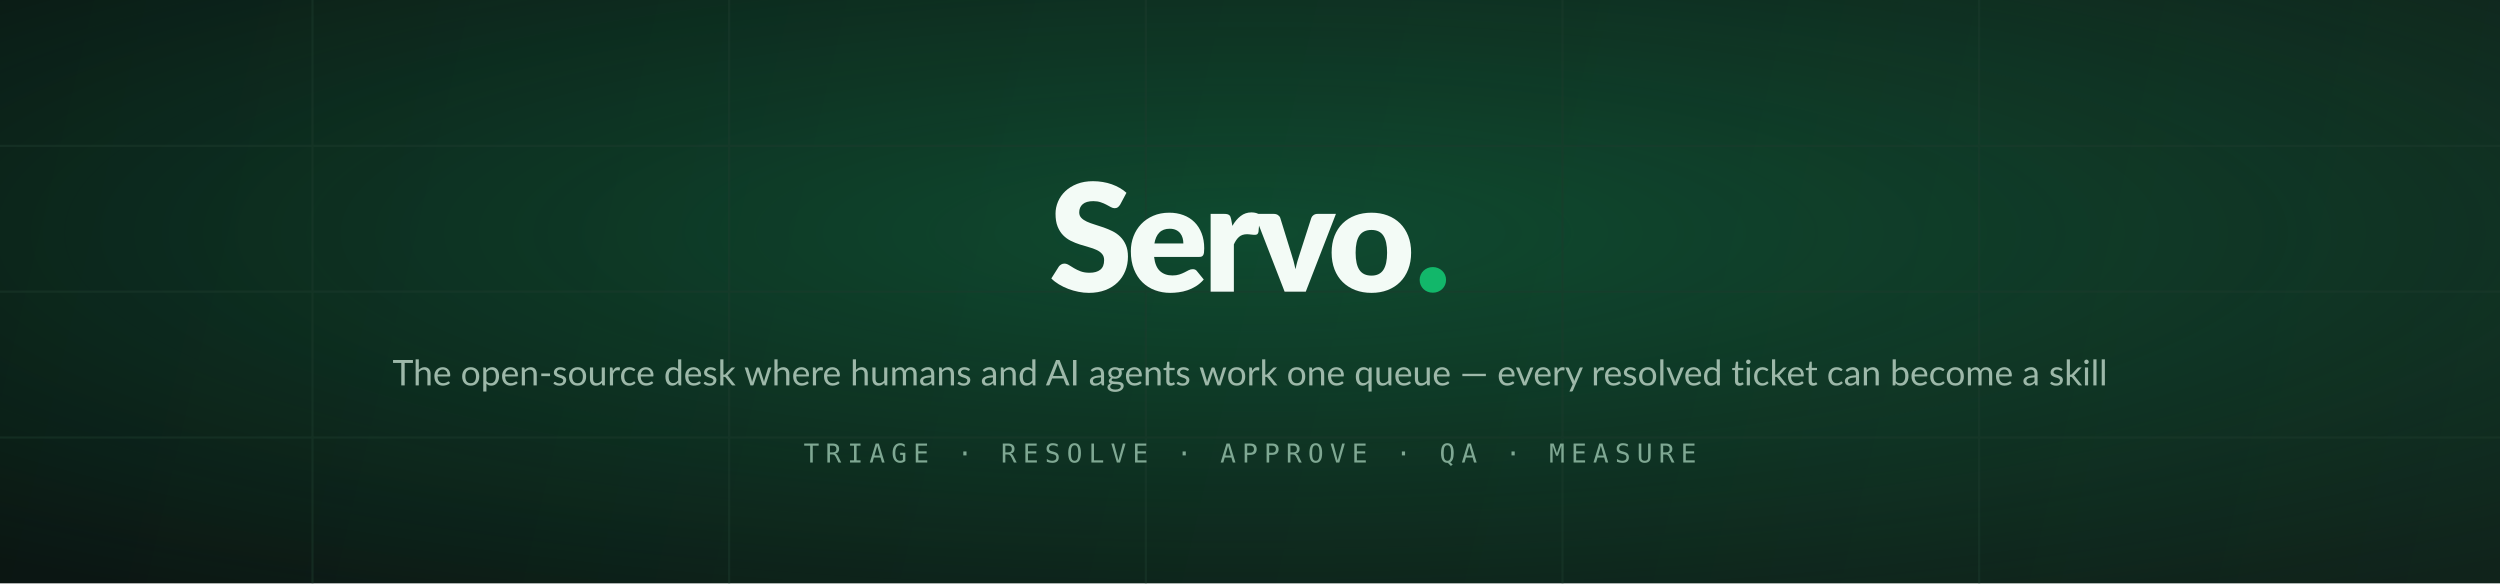
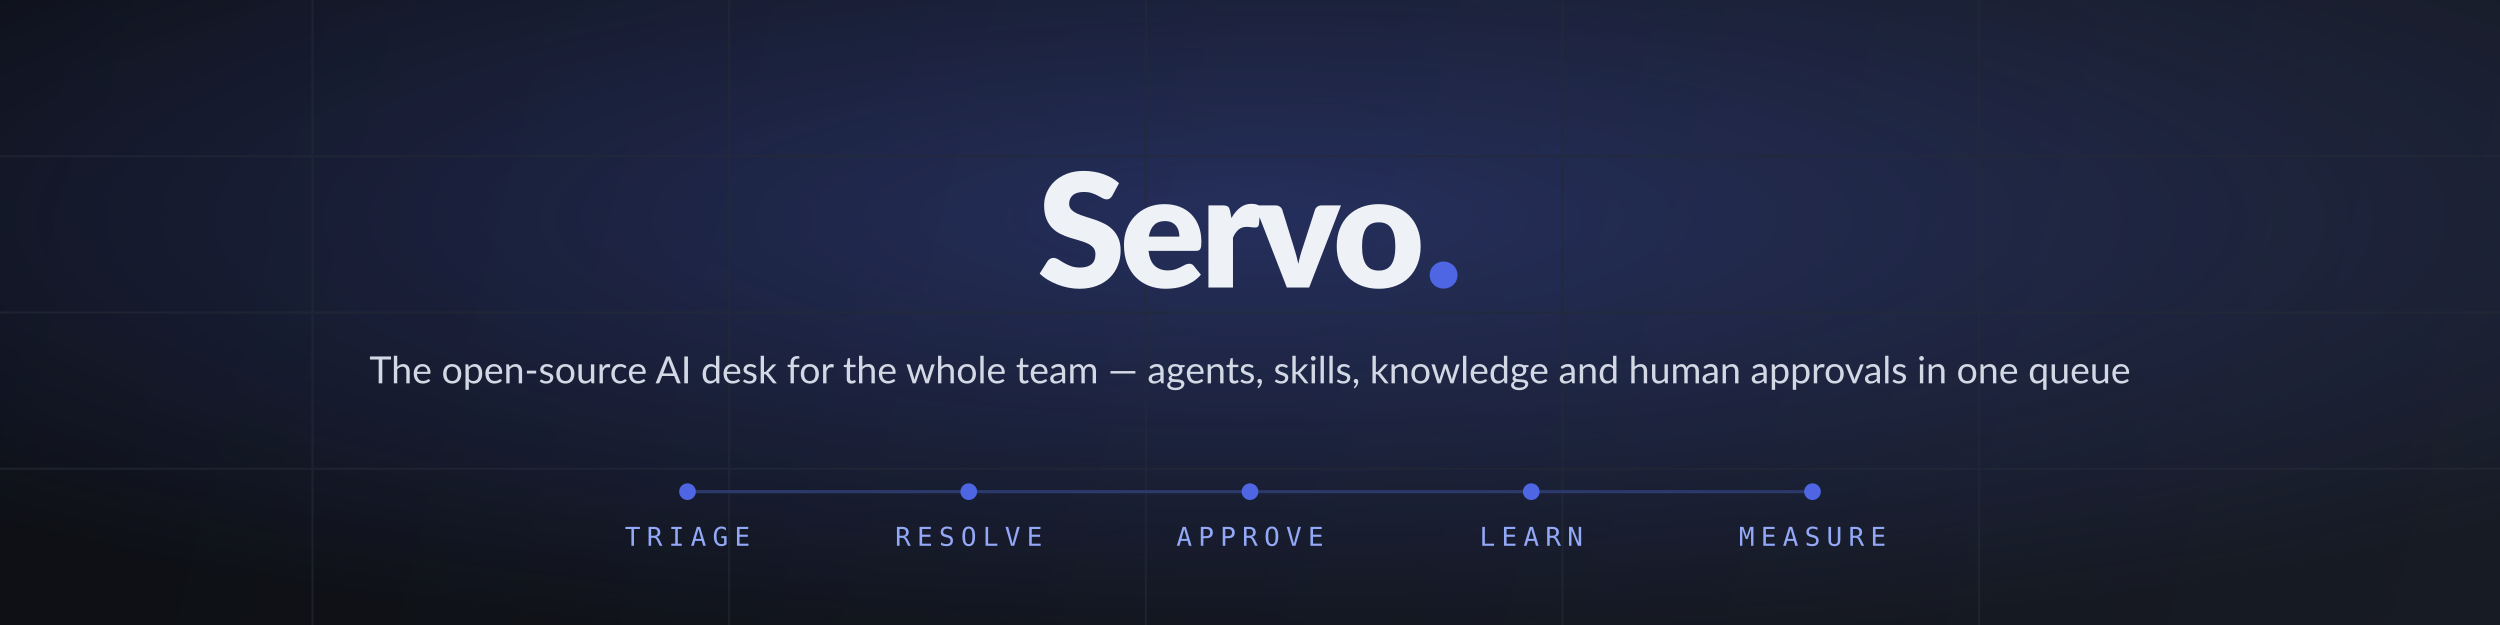
- <svg xmlns="http://www.w3.org/2000/svg" width="1200" height="280" viewBox="0 0 1200 280" fill="none">
+ <svg xmlns="http://www.w3.org/2000/svg" width="1200" height="300" viewBox="0 0 1200 300" fill="none" role="img" aria-label="Servo — the open-source AI desk for the whole team">
  <defs>
-     <linearGradient id="bg" x1="0" y1="0" x2="1200" y2="280" gradientUnits="userSpaceOnUse">
-       <stop stop-color="#0B1512" />
-       <stop offset="1" stop-color="#10231B" />
+     <linearGradient id="bg" x1="0" y1="0" x2="1200" y2="300" gradientUnits="userSpaceOnUse">
+       <stop stop-color="#0D0F14" />
+       <stop offset="1" stop-color="#171B24" />
    </linearGradient>
-     <radialGradient id="glow" cx="0.5" cy="0.4" r="0.75">
-       <stop stop-color="#12B76A" stop-opacity="0.30" />
-       <stop offset="1" stop-color="#12B76A" stop-opacity="0" />
+     <radialGradient id="glow" cx="0.5" cy="0.35" r="0.7">
+       <stop stop-color="#4E66E4" stop-opacity="0.32" />
+       <stop offset="1" stop-color="#4E66E4" stop-opacity="0" />
    </radialGradient>
  </defs>
-   <rect width="1200" height="280" fill="url(#bg)" />
-   <rect width="1200" height="280" fill="url(#glow)" />
-   <g stroke="#1C3A2C" stroke-width="1" opacity="0.5">
-     <path d="M0 70h1200M0 140h1200M0 210h1200" />
-     <path d="M150 0v280M350 0v280M550 0v280M750 0v280M950 0v280" />
+   <rect width="1200" height="300" fill="url(#bg)" />
+   <rect width="1200" height="300" fill="url(#glow)" />
+   <g stroke="#232A35" stroke-width="1" opacity="0.6">
+     <path d="M0 75h1200M0 150h1200M0 225h1200" />
+     <path d="M150 0v300M350 0v300M550 0v300M750 0v300M950 0v300" />
  </g>
-   <text x="600" y="140" text-anchor="middle" font-family="Lato, 'Segoe UI', Arial, sans-serif" font-size="72" font-weight="900" letter-spacing="-2.5" fill="#F3FBF6">Servo<tspan fill="#12B76A">.</tspan>
+   <g font-family="'IBM Plex Mono', 'Roboto Mono', Consolas, monospace" font-size="12.5" letter-spacing="3" fill="#93A8F7">
+     <line x1="330" y1="236" x2="870" y2="236" stroke="#2B3A6B" stroke-width="1.5" />
+     <g fill="#4E66E4">
+       <circle cx="330" cy="236" r="4" />
+       <circle cx="465" cy="236" r="4" />
+       <circle cx="600" cy="236" r="4" />
+       <circle cx="735" cy="236" r="4" />
+       <circle cx="870" cy="236" r="4" />
+     </g>
+     <text x="330" y="262" text-anchor="middle">TRIAGE</text>
+     <text x="465" y="262" text-anchor="middle">RESOLVE</text>
+     <text x="600" y="262" text-anchor="middle">APPROVE</text>
+     <text x="735" y="262" text-anchor="middle">LEARN</text>
+     <text x="870" y="262" text-anchor="middle">MEASURE</text>
+   </g>
+   <text x="600" y="138" text-anchor="middle" font-family="Chivo, Lato, 'Segoe UI', Arial, sans-serif" font-size="76" font-weight="900" letter-spacing="-2.5" fill="#EEF1F6">Servo<tspan fill="#4E66E4">.</tspan>
  </text>
-   <text x="600" y="185" text-anchor="middle" font-family="Lato, 'Segoe UI', Arial, sans-serif" font-size="17" fill="#9DB8A9">The open-source desk where humans and AI agents work one queue — every resolved ticket can become a skill</text>
-   <text x="600" y="222" text-anchor="middle" font-family="'Roboto Mono', Consolas, monospace" font-size="12.5" letter-spacing="3" fill="#7FA893">TRIAGE · RESOLVE · APPROVE · QA · MEASURE</text>
+   <text x="600" y="184" text-anchor="middle" font-family="Chivo, Lato, 'Segoe UI', Arial, sans-serif" font-size="18" fill="#D3D9E4">The open-source AI desk for the whole team — agents, skills, knowledge and human approvals in one queue</text>
</svg>
